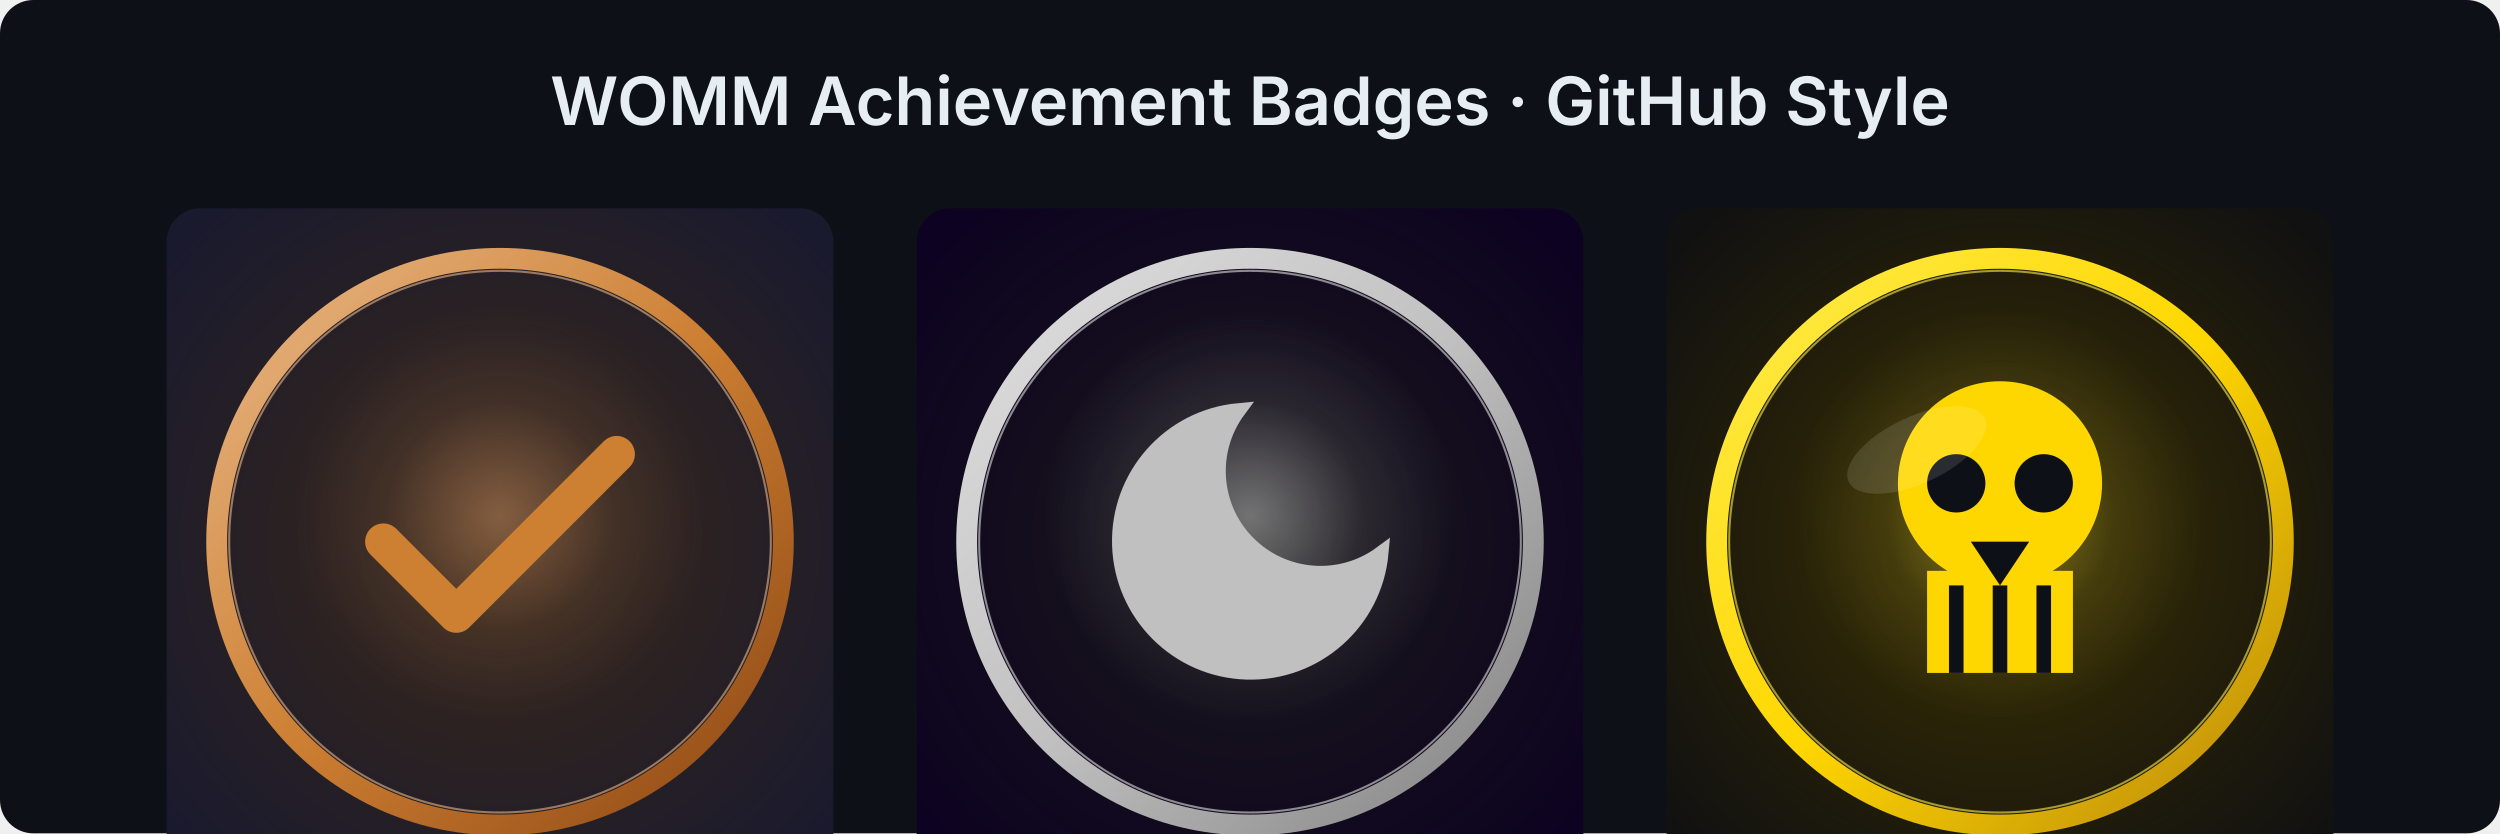
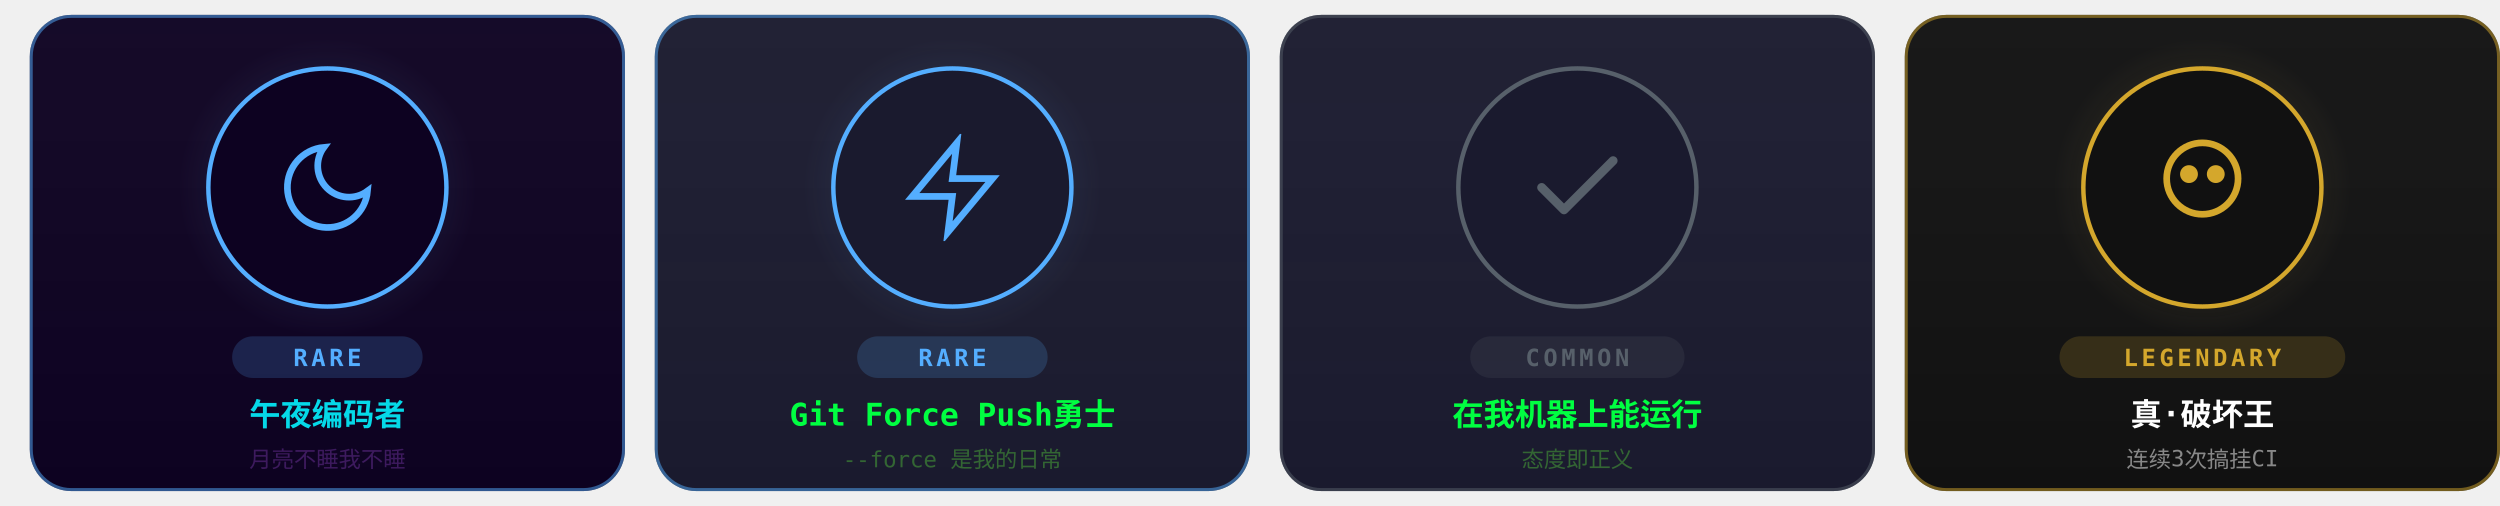
- <svg xmlns="http://www.w3.org/2000/svg" width="600" height="200" viewBox="0 0 600 200">
-   <rect width="600" height="200" fill="#0d1117" rx="8" />
-   <text x="300" y="30" text-anchor="middle" fill="#e6edf3" font-family="system-ui, -apple-system, sans-serif" font-size="16" font-weight="600">WOMM Achievement Badges · GitHub Style</text>
-   <g transform="translate(40, 50)">
-     <defs>
-       <radialGradient id="bg-glow-works-on-my-machine" cx="50%" cy="50%" r="65%">
-         <stop offset="0%" stop-color="#3a2818" stop-opacity="1" />
-         <stop offset="100%" stop-color="#1a1a2e" stop-opacity="1" />
-       </radialGradient>
-       <radialGradient id="icon-glow-works-on-my-machine" cx="50%" cy="45%" r="40%">
-         <stop offset="0%" stop-color="#e0a070" stop-opacity="0.45" />
-         <stop offset="55%" stop-color="#e0a070" stop-opacity="0.10" />
-         <stop offset="100%" stop-color="#e0a070" stop-opacity="0" />
-       </radialGradient>
-       <linearGradient id="ring-works-on-my-machine" x1="0" y1="0" x2="1" y2="1">
-         <stop offset="0%" stop-color="#e8b888" />
-         <stop offset="50%" stop-color="#cd7f32" />
-         <stop offset="100%" stop-color="#8b4513" />
-       </linearGradient>
-     </defs>
-     <rect width="160" height="160" rx="8" fill="url(#bg-glow-works-on-my-machine)" />
-     <circle cx="80" cy="80" r="62" fill="url(#icon-glow-works-on-my-machine)" />
-     <g transform="translate(38,38)" color="#cd7f32">
-       <svg width="84" height="84" viewBox="0 0 24 24">
-         <path d="M20 6L9 17l-5-5" stroke="currentColor" stroke-width="2.5" stroke-linecap="round" stroke-linejoin="round" fill="none" />
+ <svg xmlns="http://www.w3.org/2000/svg" width="840" height="170" viewBox="0 0 840 170">
+   <defs>
+     <linearGradient id="bg" x1="0" y1="0" x2="0" y2="1">
+       <stop offset="0%" stop-color="#0d0221" stop-opacity="0.96" />
+       <stop offset="100%" stop-color="#0d0221" stop-opacity="1" />
+     </linearGradient>
+     <linearGradient id="bg2" x1="0" y1="0" x2="0" y2="1">
+       <stop offset="0%" stop-color="#1a1a2e" stop-opacity="0.96" />
+       <stop offset="100%" stop-color="#1a1a2e" stop-opacity="1" />
+     </linearGradient>
+     <linearGradient id="bg3" x1="0" y1="0" x2="0" y2="1">
+       <stop offset="0%" stop-color="#111111" stop-opacity="0.96" />
+       <stop offset="100%" stop-color="#111111" stop-opacity="1" />
+     </linearGradient>
+     <radialGradient id="g1" cx="50%" cy="50%" r="50%">
+       <stop offset="0%" stop-color="#79c0ff" stop-opacity="0.35" />
+       <stop offset="60%" stop-color="#79c0ff" stop-opacity="0.08" />
+       <stop offset="100%" stop-color="#79c0ff" stop-opacity="0" />
+     </radialGradient>
+     <radialGradient id="g2" cx="50%" cy="50%" r="50%">
+       <stop offset="0%" stop-color="#79c0ff" stop-opacity="0.35" />
+       <stop offset="60%" stop-color="#79c0ff" stop-opacity="0.08" />
+       <stop offset="100%" stop-color="#79c0ff" stop-opacity="0" />
+     </radialGradient>
+     <radialGradient id="g3" cx="50%" cy="50%" r="50%">
+       <stop offset="0%" stop-color="#f0d070" stop-opacity="0.35" />
+       <stop offset="60%" stop-color="#f0d070" stop-opacity="0.08" />
+       <stop offset="100%" stop-color="#f0d070" stop-opacity="0" />
+     </radialGradient>
+   </defs>
+   <g transform="translate(10, 5)">
+     <rect width="200" height="160" fill="url(#bg)" rx="14" />
+     <rect x="0.5" y="0.5" width="199" height="159" fill="none" stroke="#54aeff" stroke-width="1" rx="13.5" opacity="0.5" />
+     <circle cx="100" cy="58" r="50" fill="url(#g1)" />
+     <circle cx="100" cy="58" r="40" fill="#0d0221" stroke="#54aeff" stroke-width="1.5" />
+     <g transform="translate(82,40)" color="#54aeff">
+       <svg width="36" height="36" viewBox="0 0 24 24">
+         <path d="M21 12.79A9 9 0 1111.21 3 7 7 0 0021 12.79z" stroke="currentColor" stroke-width="1.5" fill="none" />
      </svg>
    </g>
-     <circle cx="80" cy="80" r="68" fill="none" stroke="url(#ring-works-on-my-machine)" stroke-width="5" />
-     <circle cx="80" cy="80" r="65" fill="none" stroke="#e8b888" stroke-width="0.5" opacity="0.6" />
-     <text x="80" y="180" text-anchor="middle" fill="#cd7f32" font-family="system-ui, -apple-system, sans-serif" font-size="11" font-weight="500">Bronze</text>
+     <rect x="68" y="108" width="64" height="14" rx="7" fill="#54aeff" opacity="0.18" />
+     <text x="100" y="118" fill="#54aeff" font-family="monospace" font-size="8" font-weight="bold" text-anchor="middle" letter-spacing="1.2">RARE</text>
+     <text x="100" y="138" fill="#05d9e8" font-family="monospace" font-size="10.5" font-weight="600" text-anchor="middle">午夜编码者</text>
+     <text x="100" y="152" fill="#3d1a5e" font-family="monospace" font-size="7.5" text-anchor="middle">月亮不睡我不睡</text>
  </g>
-   <g transform="translate(220, 50)">
-     <defs>
-       <radialGradient id="bg-glow-midnight-coder" cx="50%" cy="50%" r="65%">
-         <stop offset="0%" stop-color="#1a1a1a" stop-opacity="1" />
-         <stop offset="100%" stop-color="#0d0221" stop-opacity="1" />
-       </radialGradient>
-       <radialGradient id="icon-glow-midnight-coder" cx="50%" cy="45%" r="40%">
-         <stop offset="0%" stop-color="#e0e0e0" stop-opacity="0.45" />
-         <stop offset="55%" stop-color="#e0e0e0" stop-opacity="0.10" />
-         <stop offset="100%" stop-color="#e0e0e0" stop-opacity="0" />
-       </radialGradient>
-       <linearGradient id="ring-midnight-coder" x1="0" y1="0" x2="1" y2="1">
-         <stop offset="0%" stop-color="#e0e0e0" />
-         <stop offset="50%" stop-color="#c0c0c0" />
-         <stop offset="100%" stop-color="#808080" />
-       </linearGradient>
-     </defs>
-     <rect width="160" height="160" rx="8" fill="url(#bg-glow-midnight-coder)" />
-     <circle cx="80" cy="80" r="62" fill="url(#icon-glow-midnight-coder)" />
-     <g transform="translate(38,38)" color="#c0c0c0">
-       <svg width="84" height="84" viewBox="0 0 24 24">
-         <path d="M21 12.79A9 9 0 1111.21 3 7 7 0 0021 12.79z" fill="currentColor" stroke="currentColor" stroke-width="1" />
+   <g transform="translate(220, 5)">
+     <rect width="200" height="160" fill="url(#bg2)" rx="14" />
+     <rect x="0.5" y="0.5" width="199" height="159" fill="none" stroke="#54aeff" stroke-width="1" rx="13.5" opacity="0.5" />
+     <circle cx="100" cy="58" r="50" fill="url(#g2)" />
+     <circle cx="100" cy="58" r="40" fill="#1a1a2e" stroke="#54aeff" stroke-width="1.5" />
+     <g transform="translate(82,40)" color="#54aeff">
+       <svg width="36" height="36" viewBox="0 0 24 24">
+         <polygon points="13,2 3,14 12,14 11,22 21,10 12,10" stroke="currentColor" stroke-width="1.5" fill="none" />
      </svg>
    </g>
-     <circle cx="80" cy="80" r="68" fill="none" stroke="url(#ring-midnight-coder)" stroke-width="5" />
-     <circle cx="80" cy="80" r="65" fill="none" stroke="#e0e0e0" stroke-width="0.5" opacity="0.6" />
-     <text x="80" y="180" text-anchor="middle" fill="#c0c0c0" font-family="system-ui, -apple-system, sans-serif" font-size="11" font-weight="500">Silver</text>
+     <rect x="68" y="108" width="64" height="14" rx="7" fill="#54aeff" opacity="0.18" />
+     <text x="100" y="118" fill="#54aeff" font-family="monospace" font-size="8" font-weight="bold" text-anchor="middle" letter-spacing="1.2">RARE</text>
+     <text x="100" y="138" fill="#00ff41" font-family="monospace" font-size="10.5" font-weight="600" text-anchor="middle">Git Force Push勇士</text>
+     <text x="100" y="152" fill="#336633" font-family="monospace" font-size="7.5" text-anchor="middle">--force 是我的日常</text>
  </g>
-   <g transform="translate(400, 50)">
-     <defs>
-       <radialGradient id="bg-glow-true-destroyer" cx="50%" cy="50%" r="65%">
-         <stop offset="0%" stop-color="#3a3000" stop-opacity="1" />
-         <stop offset="100%" stop-color="#111111" stop-opacity="1" />
-       </radialGradient>
-       <radialGradient id="icon-glow-true-destroyer" cx="50%" cy="45%" r="40%">
-         <stop offset="0%" stop-color="#ffed4e" stop-opacity="0.45" />
-         <stop offset="55%" stop-color="#ffed4e" stop-opacity="0.10" />
-         <stop offset="100%" stop-color="#ffed4e" stop-opacity="0" />
-       </radialGradient>
-       <linearGradient id="ring-true-destroyer" x1="0" y1="0" x2="1" y2="1">
-         <stop offset="0%" stop-color="#ffed4e" />
-         <stop offset="50%" stop-color="#ffd700" />
-         <stop offset="100%" stop-color="#b8860b" />
-       </linearGradient>
-     </defs>
-     <rect width="160" height="160" rx="8" fill="url(#bg-glow-true-destroyer)" />
-     <circle cx="80" cy="80" r="62" fill="url(#icon-glow-true-destroyer)" />
-     <g transform="translate(38,38)" color="#ffd700">
-       <svg width="84" height="84" viewBox="0 0 24 24">
-         <circle cx="12" cy="8" r="7" fill="currentColor" />
-         <rect x="7" y="14" width="10" height="7" fill="currentColor" />
-         <line x1="9" y1="15" x2="9" y2="21" stroke="#0d1117" stroke-width="1" />
-         <line x1="12" y1="15" x2="12" y2="21" stroke="#0d1117" stroke-width="1" />
-         <line x1="15" y1="15" x2="15" y2="21" stroke="#0d1117" stroke-width="1" />
-         <circle cx="9" cy="8" r="2" fill="#0d1117" />
-         <circle cx="15" cy="8" r="2" fill="#0d1117" />
-         <polygon points="10,12 14,12 12,15" fill="#0d1117" />
+   <g transform="translate(430, 5)">
+     <rect width="200" height="160" fill="url(#bg2)" rx="14" />
+     <rect x="0.5" y="0.5" width="199" height="159" fill="none" stroke="#57606a" stroke-width="1" rx="13.5" opacity="0.5" />
+     <circle cx="100" cy="58" r="50" fill="none" />
+     <circle cx="100" cy="58" r="40" fill="#1a1a2e" stroke="#57606a" stroke-width="1.5" />
+     <g transform="translate(82,40)" color="#57606a">
+       <svg width="36" height="36" viewBox="0 0 24 24">
+         <path d="M20 6L9 17l-5-5" stroke="currentColor" stroke-width="2" fill="none" stroke-linecap="round" stroke-linejoin="round" />
      </svg>
    </g>
-     <circle cx="80" cy="80" r="68" fill="none" stroke="url(#ring-true-destroyer)" stroke-width="5" />
-     <circle cx="80" cy="80" r="65" fill="none" stroke="#ffed4e" stroke-width="0.5" opacity="0.6" />
-     <ellipse cx="60" cy="58" rx="18" ry="8" fill="#ffffff" opacity="0.12" transform="rotate(-25 60 58)" />
-     <text x="80" y="180" text-anchor="middle" fill="#ffd700" font-family="system-ui, -apple-system, sans-serif" font-size="11" font-weight="500">Gold</text>
+     <rect x="64" y="108" width="72" height="14" rx="7" fill="#57606a" opacity="0.18" />
+     <text x="100" y="118" fill="#57606a" font-family="monospace" font-size="8" font-weight="bold" text-anchor="middle" letter-spacing="1.2">COMMON</text>
+     <text x="100" y="138" fill="#00ff41" font-family="monospace" font-size="10.5" font-weight="600" text-anchor="middle">在我机器上能运行</text>
+     <text x="100" y="152" fill="#336633" font-family="monospace" font-size="7.5" text-anchor="middle">态度即正义</text>
+   </g>
+   <g transform="translate(640, 5)">
+     <rect width="200" height="160" fill="url(#bg3)" rx="14" />
+     <rect x="0.5" y="0.5" width="199" height="159" fill="none" stroke="#d4a72c" stroke-width="1" rx="13.5" opacity="0.5" />
+     <circle cx="100" cy="58" r="50" fill="url(#g3)" />
+     <circle cx="100" cy="58" r="40" fill="#111111" stroke="#d4a72c" stroke-width="1.5" />
+     <g transform="translate(82,40)" color="#d4a72c">
+       <svg width="36" height="36" viewBox="0 0 24 24">
+         <circle cx="12" cy="10" r="8" stroke="currentColor" stroke-width="1.5" fill="none" />
+         <circle cx="9" cy="9" r="2" fill="currentColor" />
+         <circle cx="15" cy="9" r="2" fill="currentColor" />
+       </svg>
+     </g>
+     <rect x="52" y="108" width="96" height="14" rx="7" fill="#d4a72c" opacity="0.18" />
+     <text x="100" y="118" fill="#d4a72c" font-family="monospace" font-size="8" font-weight="bold" text-anchor="middle" letter-spacing="1.2">LEGENDARY</text>
+     <text x="100" y="138" fill="#ffffff" font-family="monospace" font-size="10.5" font-weight="600" text-anchor="middle">真·破坏王</text>
+     <text x="100" y="152" fill="#888888" font-family="monospace" font-size="7.5" text-anchor="middle">连续3次搞挂CI</text>
  </g>
</svg>
